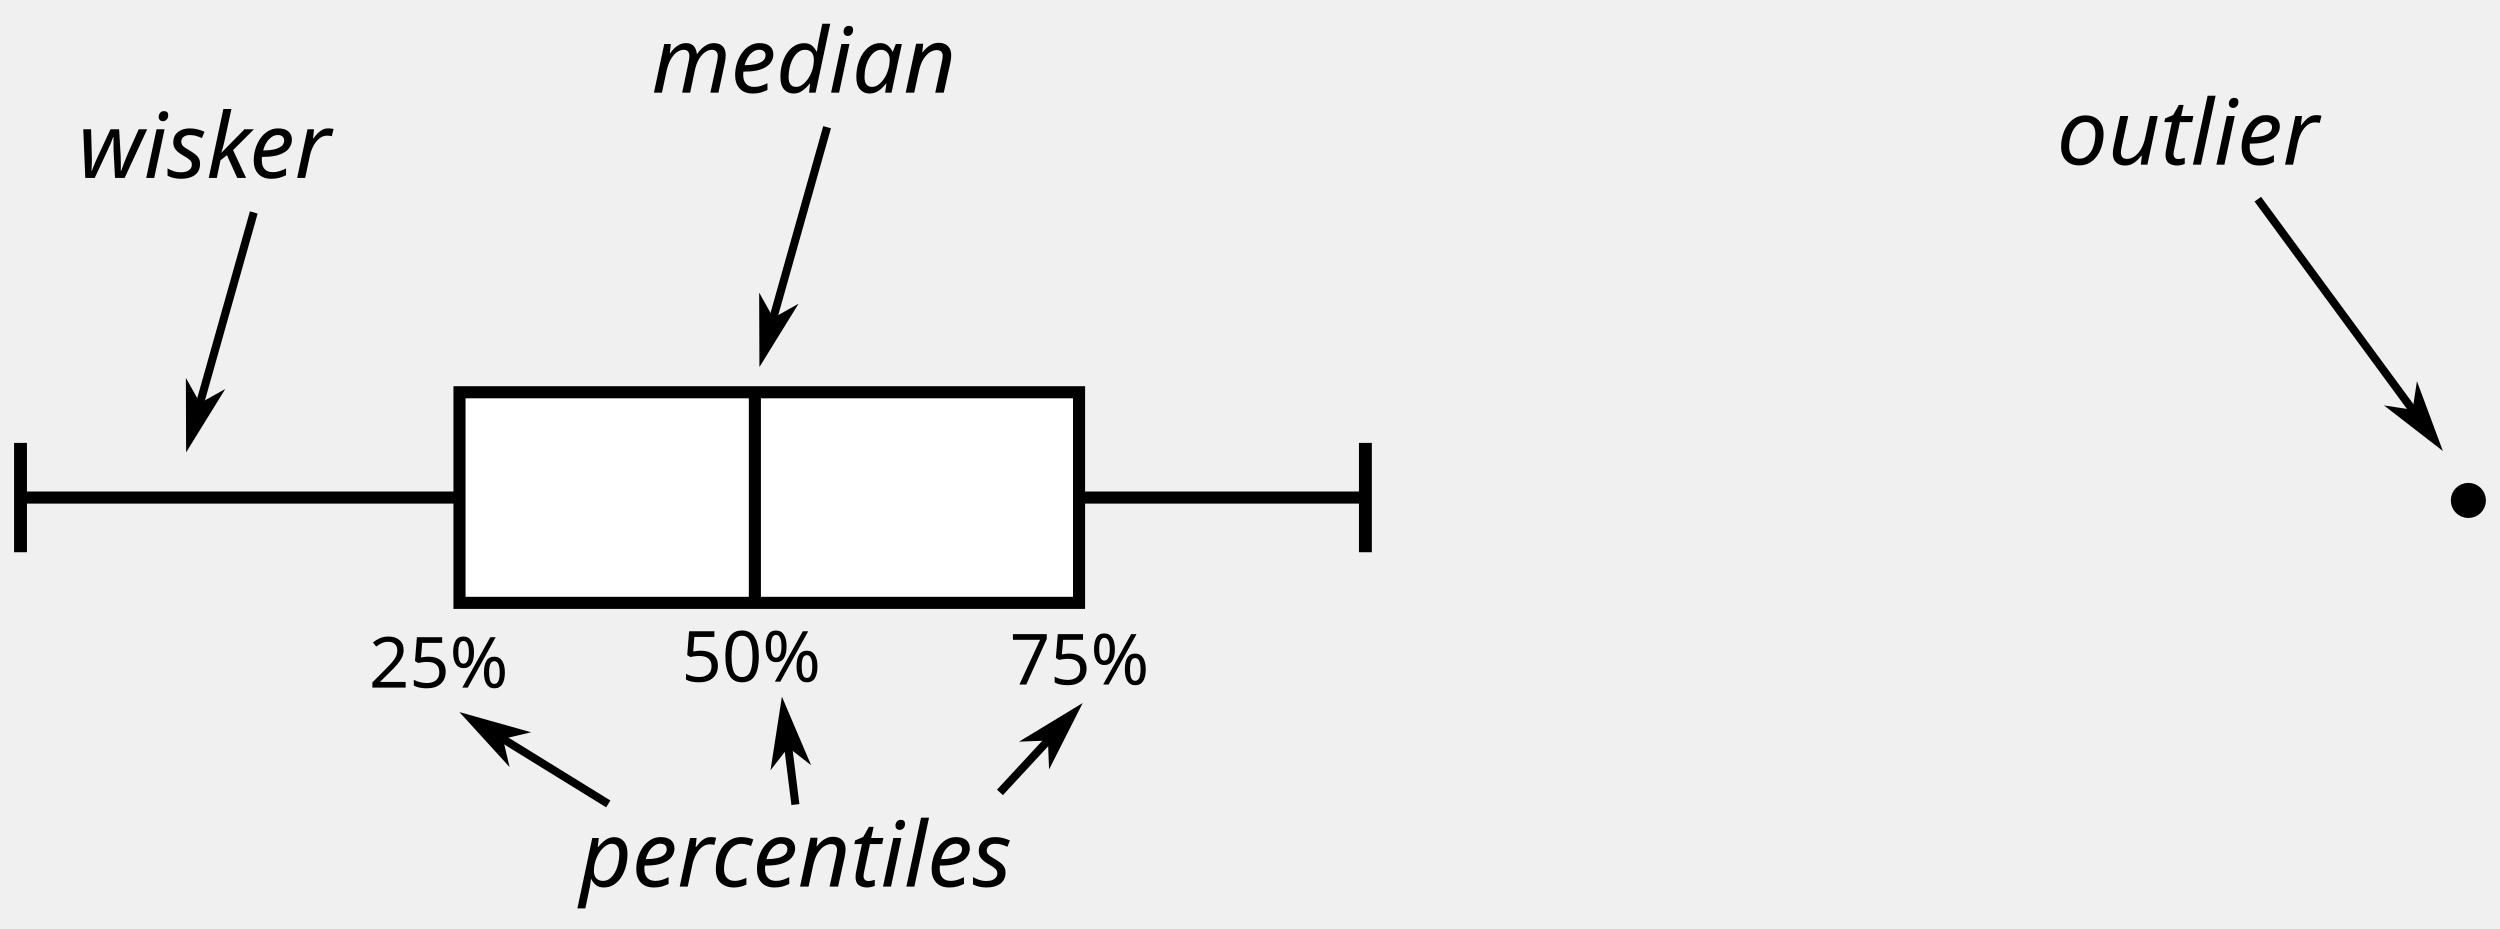
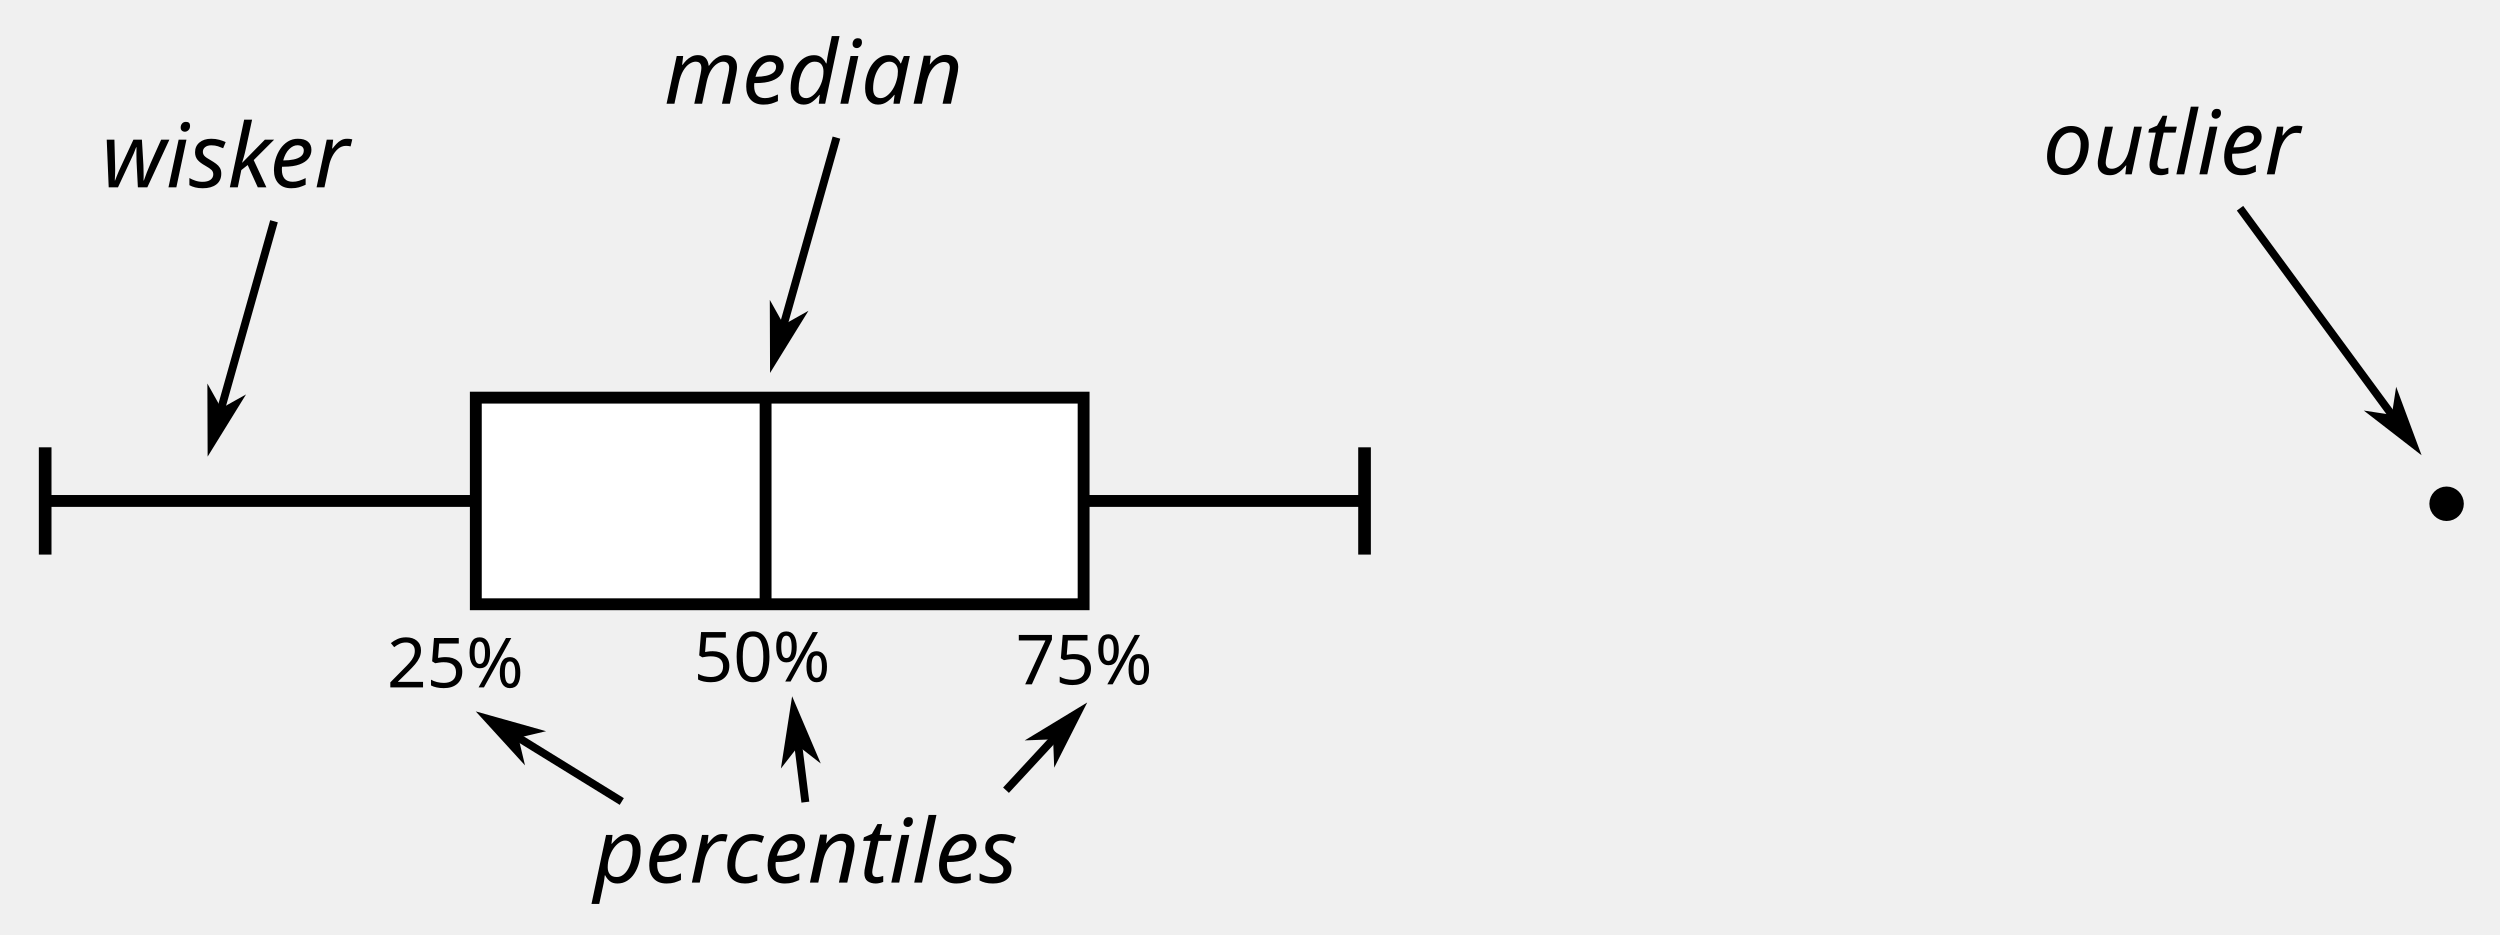
- <svg xmlns="http://www.w3.org/2000/svg" width="175mm" height="65mm" viewBox="0 0 620.079 230.315" id="svg2" version="1.1">
+ <svg xmlns="http://www.w3.org/2000/svg" width="115mm" height="43mm" viewBox="0 0 407.48 152.362" id="svg2" version="1.1">
  <defs id="defs4">
    <marker orient="auto" refY="0" refX="0" id="Arrow1Mend" style="overflow:visible">
      <path id="path4153" d="M 0,0 5,-5 -12.5,0 5,5 Z" style="fill:#000000;fill-opacity:1;fill-rule:evenodd;stroke:#000000;stroke-width:1pt;stroke-opacity:1" transform="matrix(-0.4,0,0,-0.4,-4,0)" />
    </marker>
    <marker orient="auto" refY="0" refX="0" id="StopL" style="overflow:visible">
      <path id="path4313" d="M 0,5.65 V -5.65" style="fill:none;fill-opacity:0.75;fill-rule:evenodd;stroke:#000000;stroke-width:1pt;stroke-opacity:1" transform="scale(0.8)" />
    </marker>
    <marker orient="auto" refY="0" refX="0" id="Arrow1Mend-0" style="overflow:visible">
      <path id="path4153-0" d="M 0,0 5,-5 -12.5,0 5,5 Z" style="fill:#000000;fill-opacity:1;fill-rule:evenodd;stroke:#000000;stroke-width:1pt;stroke-opacity:1" transform="matrix(-0.4,0,0,-0.4,-4,0)" />
    </marker>
    <marker orient="auto" refY="0" refX="0" id="Arrow1Mend-7" style="overflow:visible">
      <path id="path4153-1" d="M 0,0 5,-5 -12.5,0 5,5 Z" style="fill:#000000;fill-opacity:1;fill-rule:evenodd;stroke:#000000;stroke-width:1pt;stroke-opacity:1" transform="matrix(-0.4,0,0,-0.4,-4,0)" />
    </marker>
    <marker orient="auto" refY="0" refX="0" id="Arrow1Mend-07" style="overflow:visible">
      <path id="path4153-3" d="M 0,0 5,-5 -12.5,0 5,5 Z" style="fill:#000000;fill-opacity:1;fill-rule:evenodd;stroke:#000000;stroke-width:1pt;stroke-opacity:1" transform="matrix(-0.4,0,0,-0.4,-4,0)" />
    </marker>
    <marker orient="auto" refY="0" refX="0" id="Arrow1Mend-07-1" style="overflow:visible">
      <path id="path4153-3-7" d="M 0,0 5,-5 -12.5,0 5,5 Z" style="fill:#000000;fill-opacity:1;fill-rule:evenodd;stroke:#000000;stroke-width:1pt;stroke-opacity:1" transform="matrix(-0.4,0,0,-0.4,-4,0)" />
    </marker>
    <marker orient="auto" refY="0" refX="0" id="Arrow1Mend-07-5" style="overflow:visible">
      <path id="path4153-3-77" d="M 0,0 5,-5 -12.5,0 5,5 Z" style="fill:#000000;fill-opacity:1;fill-rule:evenodd;stroke:#000000;stroke-width:1pt;stroke-opacity:1" transform="matrix(-0.4,0,0,-0.4,-4,0)" />
    </marker>
  </defs>
  <g id="layer1" transform="translate(-111.9714,-263.4051)">
-     <g id="g339" transform="translate(3.489369,5.882227)">
-       <path style="fill:none;stroke:#000000;stroke-width:3;stroke-linecap:butt;stroke-linejoin:miter;stroke-miterlimit:4;stroke-dasharray:none;stroke-opacity:1;marker-start:url(#StopL);marker-end:url(#StopL)" d="M 113.571,380.934 H 447.143" id="path4138" />
-       <rect style="fill:#ffffff;fill-opacity:1;stroke:#000000;stroke-width:3;stroke-miterlimit:4;stroke-dasharray:none;stroke-dashoffset:0;stroke-opacity:1" id="rect4136" width="153.667" height="52.238" x="222.452" y="354.814" ry="0" />
-       <path style="fill:none;stroke:#000000;stroke-width:3;stroke-linecap:butt;stroke-linejoin:miter;stroke-miterlimit:4;stroke-dasharray:none;stroke-opacity:1" d="m 295.714,354.505 v 51.429" id="path4503" />
-       <circle style="fill:#000000;fill-opacity:1;stroke:#000000;stroke-width:3;stroke-miterlimit:4;stroke-dasharray:none;stroke-dashoffset:0;stroke-opacity:1" id="path5357" cx="720.714" cy="381.648" r="2.857" />
-       <path style="fill:none;stroke:#000000;stroke-width:2;stroke-linecap:butt;stroke-linejoin:miter;stroke-miterlimit:4;stroke-dasharray:none;stroke-opacity:1;marker-end:url(#Arrow1Mend)" d="m 171.429,310.219 -15.714,55.714" id="path5428" />
-       <text xml:space="preserve" style="font-style:normal;font-weight:normal;line-height:0%;font-family:sans-serif;letter-spacing:0px;word-spacing:0px;fill:#000000;fill-opacity:1;stroke:none;stroke-width:1px;stroke-linecap:butt;stroke-linejoin:miter;stroke-opacity:1" x="127.857" y="301.648" id="text5532">
-         <tspan id="tspan5534" x="127.857" y="301.648" style="font-style:italic;font-variant:normal;font-weight:normal;font-stretch:normal;font-size:22.5px;line-height:1.25;font-family:sans-serif;-inkscape-font-specification:'sans-serif Italic'">wisker</tspan>
+     <g id="g339" transform="matrix(0.6273468,0,0,0.6273468,45.21588,185.4845)">
+       <path style="fill:none;stroke:#000000;stroke-width:3.083;stroke-linecap:butt;stroke-linejoin:miter;stroke-miterlimit:4;stroke-dasharray:none;stroke-opacity:1;marker-start:url(#StopL);marker-end:url(#StopL)" d="M 118.144,254.359 H 460.932" id="path4138" />
+       <rect style="fill:#ffffff;fill-opacity:1;stroke:#000000;stroke-width:3.083;stroke-miterlimit:4;stroke-dasharray:none;stroke-dashoffset:0;stroke-opacity:1" id="rect4136" width="157.913" height="53.682" x="230.033" y="227.518" ry="0" />
+       <path style="fill:none;stroke:#000000;stroke-width:3.083;stroke-linecap:butt;stroke-linejoin:miter;stroke-miterlimit:4;stroke-dasharray:none;stroke-opacity:1" d="M 305.32,227.2 V 280.049" id="path4503" />
+       <circle style="fill:#000000;fill-opacity:1;stroke:#000000;stroke-width:3.083;stroke-miterlimit:4;stroke-dasharray:none;stroke-dashoffset:0;stroke-opacity:1" id="path5357" cx="742.062" cy="255.093" r="2.936" />
+       <path style="fill:none;stroke:#000000;stroke-width:2.055;stroke-linecap:butt;stroke-linejoin:miter;stroke-miterlimit:4;stroke-dasharray:none;stroke-opacity:1;marker-end:url(#Arrow1Mend)" d="m 177.6,181.691 -16.148,57.254" id="path5428" />
+       <text xml:space="preserve" style="font-style:normal;font-weight:normal;font-size:12.332px;line-height:0%;font-family:sans-serif;letter-spacing:0px;word-spacing:0px;fill:#000000;fill-opacity:1;stroke:none;stroke-width:1.028px;stroke-linecap:butt;stroke-linejoin:miter;stroke-opacity:1" x="132.825" y="172.882" id="text5532">
+         <tspan id="tspan5534" x="132.825" y="172.882" style="font-style:italic;font-variant:normal;font-weight:normal;font-stretch:normal;font-size:23.122px;line-height:1.25;font-family:sans-serif;-inkscape-font-specification:'sans-serif Italic';stroke-width:1.028px">wisker</tspan>
      </text>
-       <text xml:space="preserve" style="font-style:normal;font-weight:normal;line-height:0%;font-family:sans-serif;letter-spacing:0px;word-spacing:0px;fill:#000000;fill-opacity:1;stroke:none;stroke-width:1px;stroke-linecap:butt;stroke-linejoin:miter;stroke-opacity:1" x="200" y="428.076" id="text5536">
-         <tspan id="tspan5538" x="200" y="428.076" style="font-size:17.5px;line-height:1.25">25%</tspan>
+       <text xml:space="preserve" style="font-style:normal;font-weight:normal;font-size:12.332px;line-height:0%;font-family:sans-serif;letter-spacing:0px;word-spacing:0px;fill:#000000;fill-opacity:1;stroke:none;stroke-width:1.028px;stroke-linecap:butt;stroke-linejoin:miter;stroke-opacity:1" x="206.961" y="302.804" id="text5536">
+         <tspan id="tspan5538" x="206.961" y="302.804" style="font-size:17.983px;line-height:1.25;stroke-width:1.028px">25%</tspan>
      </text>
-       <text xml:space="preserve" style="font-style:normal;font-weight:normal;line-height:0%;font-family:sans-serif;letter-spacing:0px;word-spacing:0px;fill:#000000;fill-opacity:1;stroke:none;stroke-width:1px;stroke-linecap:butt;stroke-linejoin:miter;stroke-opacity:1" x="277.528" y="426.59" id="text5536-6">
-         <tspan id="tspan5538-8" x="277.528" y="426.59" style="font-size:17.5px;line-height:1.25">50%</tspan>
+       <text xml:space="preserve" style="font-style:normal;font-weight:normal;font-size:12.332px;line-height:0%;font-family:sans-serif;letter-spacing:0px;word-spacing:0px;fill:#000000;fill-opacity:1;stroke:none;stroke-width:1.028px;stroke-linecap:butt;stroke-linejoin:miter;stroke-opacity:1" x="286.631" y="301.276" id="text5536-6">
+         <tspan id="tspan5538-8" x="286.631" y="301.276" style="font-size:17.983px;line-height:1.25;stroke-width:1.028px">50%</tspan>
      </text>
-       <text xml:space="preserve" style="font-style:normal;font-weight:normal;line-height:0%;font-family:sans-serif;letter-spacing:0px;word-spacing:0px;fill:#000000;fill-opacity:1;stroke:none;stroke-width:1px;stroke-linecap:butt;stroke-linejoin:miter;stroke-opacity:1" x="358.957" y="427.304" id="text5536-4">
-         <tspan id="tspan5538-5" x="358.957" y="427.304" style="font-size:17.5px;line-height:1.25">75%</tspan>
+       <text xml:space="preserve" style="font-style:normal;font-weight:normal;font-size:12.332px;line-height:0%;font-family:sans-serif;letter-spacing:0px;word-spacing:0px;fill:#000000;fill-opacity:1;stroke:none;stroke-width:1.028px;stroke-linecap:butt;stroke-linejoin:miter;stroke-opacity:1" x="370.309" y="302.01" id="text5536-4">
+         <tspan id="tspan5538-5" x="370.309" y="302.01" style="font-size:17.983px;line-height:1.25;stroke-width:1.028px">75%</tspan>
      </text>
-       <path style="fill:none;stroke:#000000;stroke-width:2;stroke-linecap:butt;stroke-linejoin:miter;stroke-miterlimit:4;stroke-dasharray:none;stroke-opacity:1;marker-end:url(#Arrow1Mend-0)" d="m 313.625,289.071 -15.714,55.714" id="path5428-0" />
-       <text xml:space="preserve" style="font-style:normal;font-weight:normal;line-height:0%;font-family:sans-serif;letter-spacing:0px;word-spacing:0px;fill:#000000;fill-opacity:1;stroke:none;stroke-width:1px;stroke-linecap:butt;stroke-linejoin:miter;stroke-opacity:1" x="270.053" y="280.5" id="text5532-2">
-         <tspan id="tspan5534-1" x="270.053" y="280.5" style="font-style:italic;font-variant:normal;font-weight:normal;font-stretch:normal;font-size:22.5px;line-height:1.25;font-family:sans-serif;-inkscape-font-specification:'sans-serif Italic'">median</tspan>
+       <path style="fill:none;stroke:#000000;stroke-width:2.055;stroke-linecap:butt;stroke-linejoin:miter;stroke-miterlimit:4;stroke-dasharray:none;stroke-opacity:1;marker-end:url(#Arrow1Mend-0)" d="M 323.725,159.958 307.576,217.212" id="path5428-0" />
+       <text xml:space="preserve" style="font-style:normal;font-weight:normal;font-size:12.332px;line-height:0%;font-family:sans-serif;letter-spacing:0px;word-spacing:0px;fill:#000000;fill-opacity:1;stroke:none;stroke-width:1.028px;stroke-linecap:butt;stroke-linejoin:miter;stroke-opacity:1" x="278.949" y="151.15" id="text5532-2">
+         <tspan id="tspan5534-1" x="278.949" y="151.15" style="font-style:italic;font-variant:normal;font-weight:normal;font-stretch:normal;font-size:23.122px;line-height:1.25;font-family:sans-serif;-inkscape-font-specification:'sans-serif Italic';stroke-width:1.028px">median</tspan>
      </text>
-       <path style="fill:none;stroke:#000000;stroke-width:2;stroke-linecap:butt;stroke-linejoin:miter;stroke-miterlimit:4;stroke-dasharray:none;stroke-opacity:1;marker-end:url(#Arrow1Mend-7)" d="m 668.488,306.928 43.571,59.286" id="path5428-2" />
-       <text xml:space="preserve" style="font-style:normal;font-weight:normal;line-height:0%;font-family:sans-serif;letter-spacing:0px;word-spacing:0px;fill:#000000;fill-opacity:1;stroke:none;stroke-width:1px;stroke-linecap:butt;stroke-linejoin:miter;stroke-opacity:1" x="618.625" y="298.357" id="text5532-4">
-         <tspan id="tspan5534-5" x="618.625" y="298.357" style="font-style:italic;font-variant:normal;font-weight:normal;font-stretch:normal;font-size:22.5px;line-height:1.25;font-family:sans-serif;-inkscape-font-specification:'sans-serif Italic'">outlier</tspan>
+       <path style="fill:none;stroke:#000000;stroke-width:2.055;stroke-linecap:butt;stroke-linejoin:miter;stroke-miterlimit:4;stroke-dasharray:none;stroke-opacity:1;marker-end:url(#Arrow1Mend-7)" d="m 688.393,178.309 44.775,60.924" id="path5428-2" />
+       <text xml:space="preserve" style="font-style:normal;font-weight:normal;font-size:12.332px;line-height:0%;font-family:sans-serif;letter-spacing:0px;word-spacing:0px;fill:#000000;fill-opacity:1;stroke:none;stroke-width:1.028px;stroke-linecap:butt;stroke-linejoin:miter;stroke-opacity:1" x="637.151" y="169.5" id="text5532-4">
+         <tspan id="tspan5534-5" x="637.151" y="169.5" style="font-style:italic;font-variant:normal;font-weight:normal;font-stretch:normal;font-size:23.122px;line-height:1.25;font-family:sans-serif;-inkscape-font-specification:'sans-serif Italic';stroke-width:1.028px">outlier</tspan>
      </text>
-       <path style="fill:none;stroke:#000000;stroke-width:2;stroke-linecap:butt;stroke-linejoin:miter;stroke-miterlimit:4;stroke-dasharray:none;stroke-opacity:1;marker-end:url(#Arrow1Mend-07)" d="m 305.767,457.082 -2.857,-22.857" id="path5428-1" />
-       <text xml:space="preserve" style="font-style:normal;font-weight:normal;line-height:0%;font-family:sans-serif;letter-spacing:0px;word-spacing:0px;fill:#000000;fill-opacity:1;stroke:none;stroke-width:1px;stroke-linecap:butt;stroke-linejoin:miter;stroke-opacity:1" x="252.196" y="477.429" id="text5532-6">
-         <tspan id="tspan5534-18" x="252.196" y="477.429" style="font-style:italic;font-variant:normal;font-weight:normal;font-stretch:normal;font-size:22.5px;line-height:1.25;font-family:sans-serif;-inkscape-font-specification:'sans-serif Italic'">percentiles</tspan>
+       <path style="fill:none;stroke:#000000;stroke-width:2.055;stroke-linecap:butt;stroke-linejoin:miter;stroke-miterlimit:4;stroke-dasharray:none;stroke-opacity:1;marker-end:url(#Arrow1Mend-07)" d="m 315.65,332.611 -2.936,-23.489" id="path5428-1" />
+       <text xml:space="preserve" style="font-style:normal;font-weight:normal;font-size:12.332px;line-height:0%;font-family:sans-serif;letter-spacing:0px;word-spacing:0px;fill:#000000;fill-opacity:1;stroke:none;stroke-width:1.028px;stroke-linecap:butt;stroke-linejoin:miter;stroke-opacity:1" x="260.599" y="353.52" id="text5532-6">
+         <tspan id="tspan5534-18" x="260.599" y="353.52" style="font-style:italic;font-variant:normal;font-weight:normal;font-stretch:normal;font-size:23.122px;line-height:1.25;font-family:sans-serif;-inkscape-font-specification:'sans-serif Italic';stroke-width:1.028px">percentiles</tspan>
      </text>
-       <path style="fill:none;stroke:#000000;stroke-width:2;stroke-linecap:butt;stroke-linejoin:miter;stroke-miterlimit:4;stroke-dasharray:none;stroke-opacity:1;marker-end:url(#Arrow1Mend-07-1)" d="M 259.354,456.922 225.782,436.208" id="path5428-1-2" />
-       <path style="fill:none;stroke:#000000;stroke-width:2;stroke-linecap:butt;stroke-linejoin:miter;stroke-miterlimit:4;stroke-dasharray:none;stroke-opacity:1;marker-end:url(#Arrow1Mend-07-5)" d="M 356.497,454.065 374.354,434.779" id="path5428-1-4" />
+       <path style="fill:none;stroke:#000000;stroke-width:2.055;stroke-linecap:butt;stroke-linejoin:miter;stroke-miterlimit:4;stroke-dasharray:none;stroke-opacity:1;marker-end:url(#Arrow1Mend-07-1)" d="M 267.955,332.446 233.456,311.16" id="path5428-1-2" />
+       <path style="fill:none;stroke:#000000;stroke-width:2.055;stroke-linecap:butt;stroke-linejoin:miter;stroke-miterlimit:4;stroke-dasharray:none;stroke-opacity:1;marker-end:url(#Arrow1Mend-07-5)" d="m 367.781,329.51 18.351,-19.819" id="path5428-1-4" />
    </g>
  </g>
</svg>
